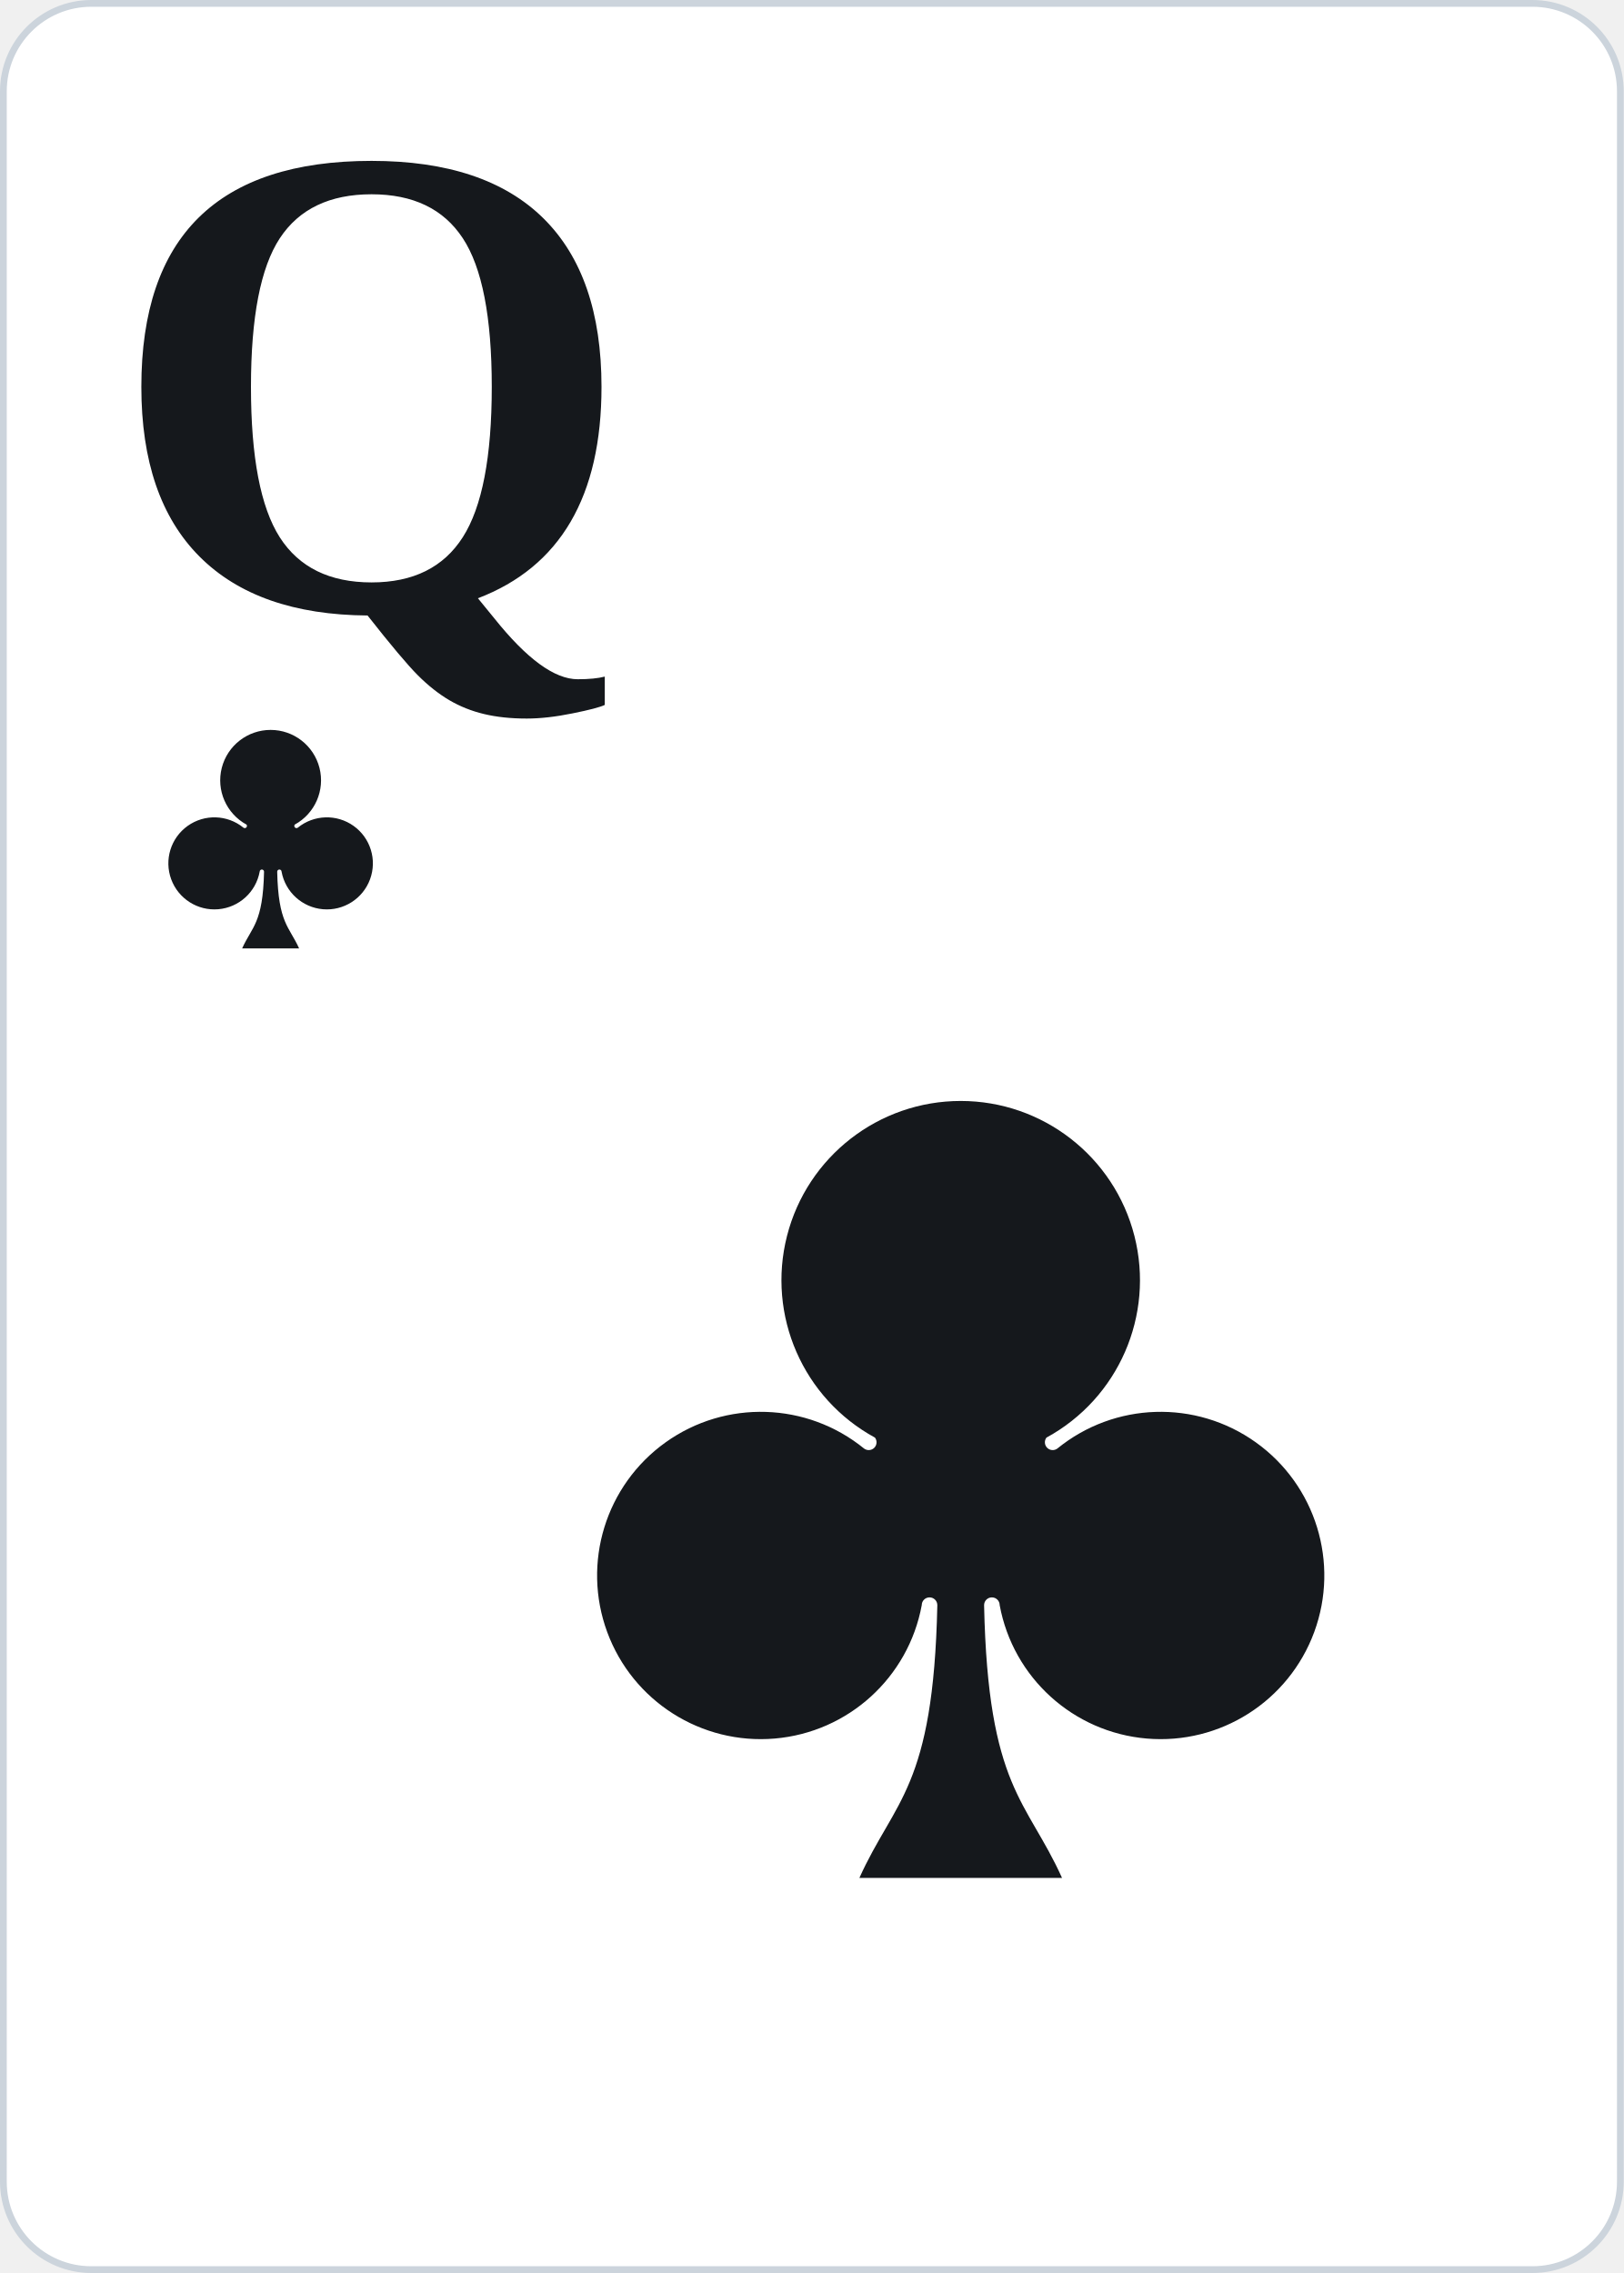
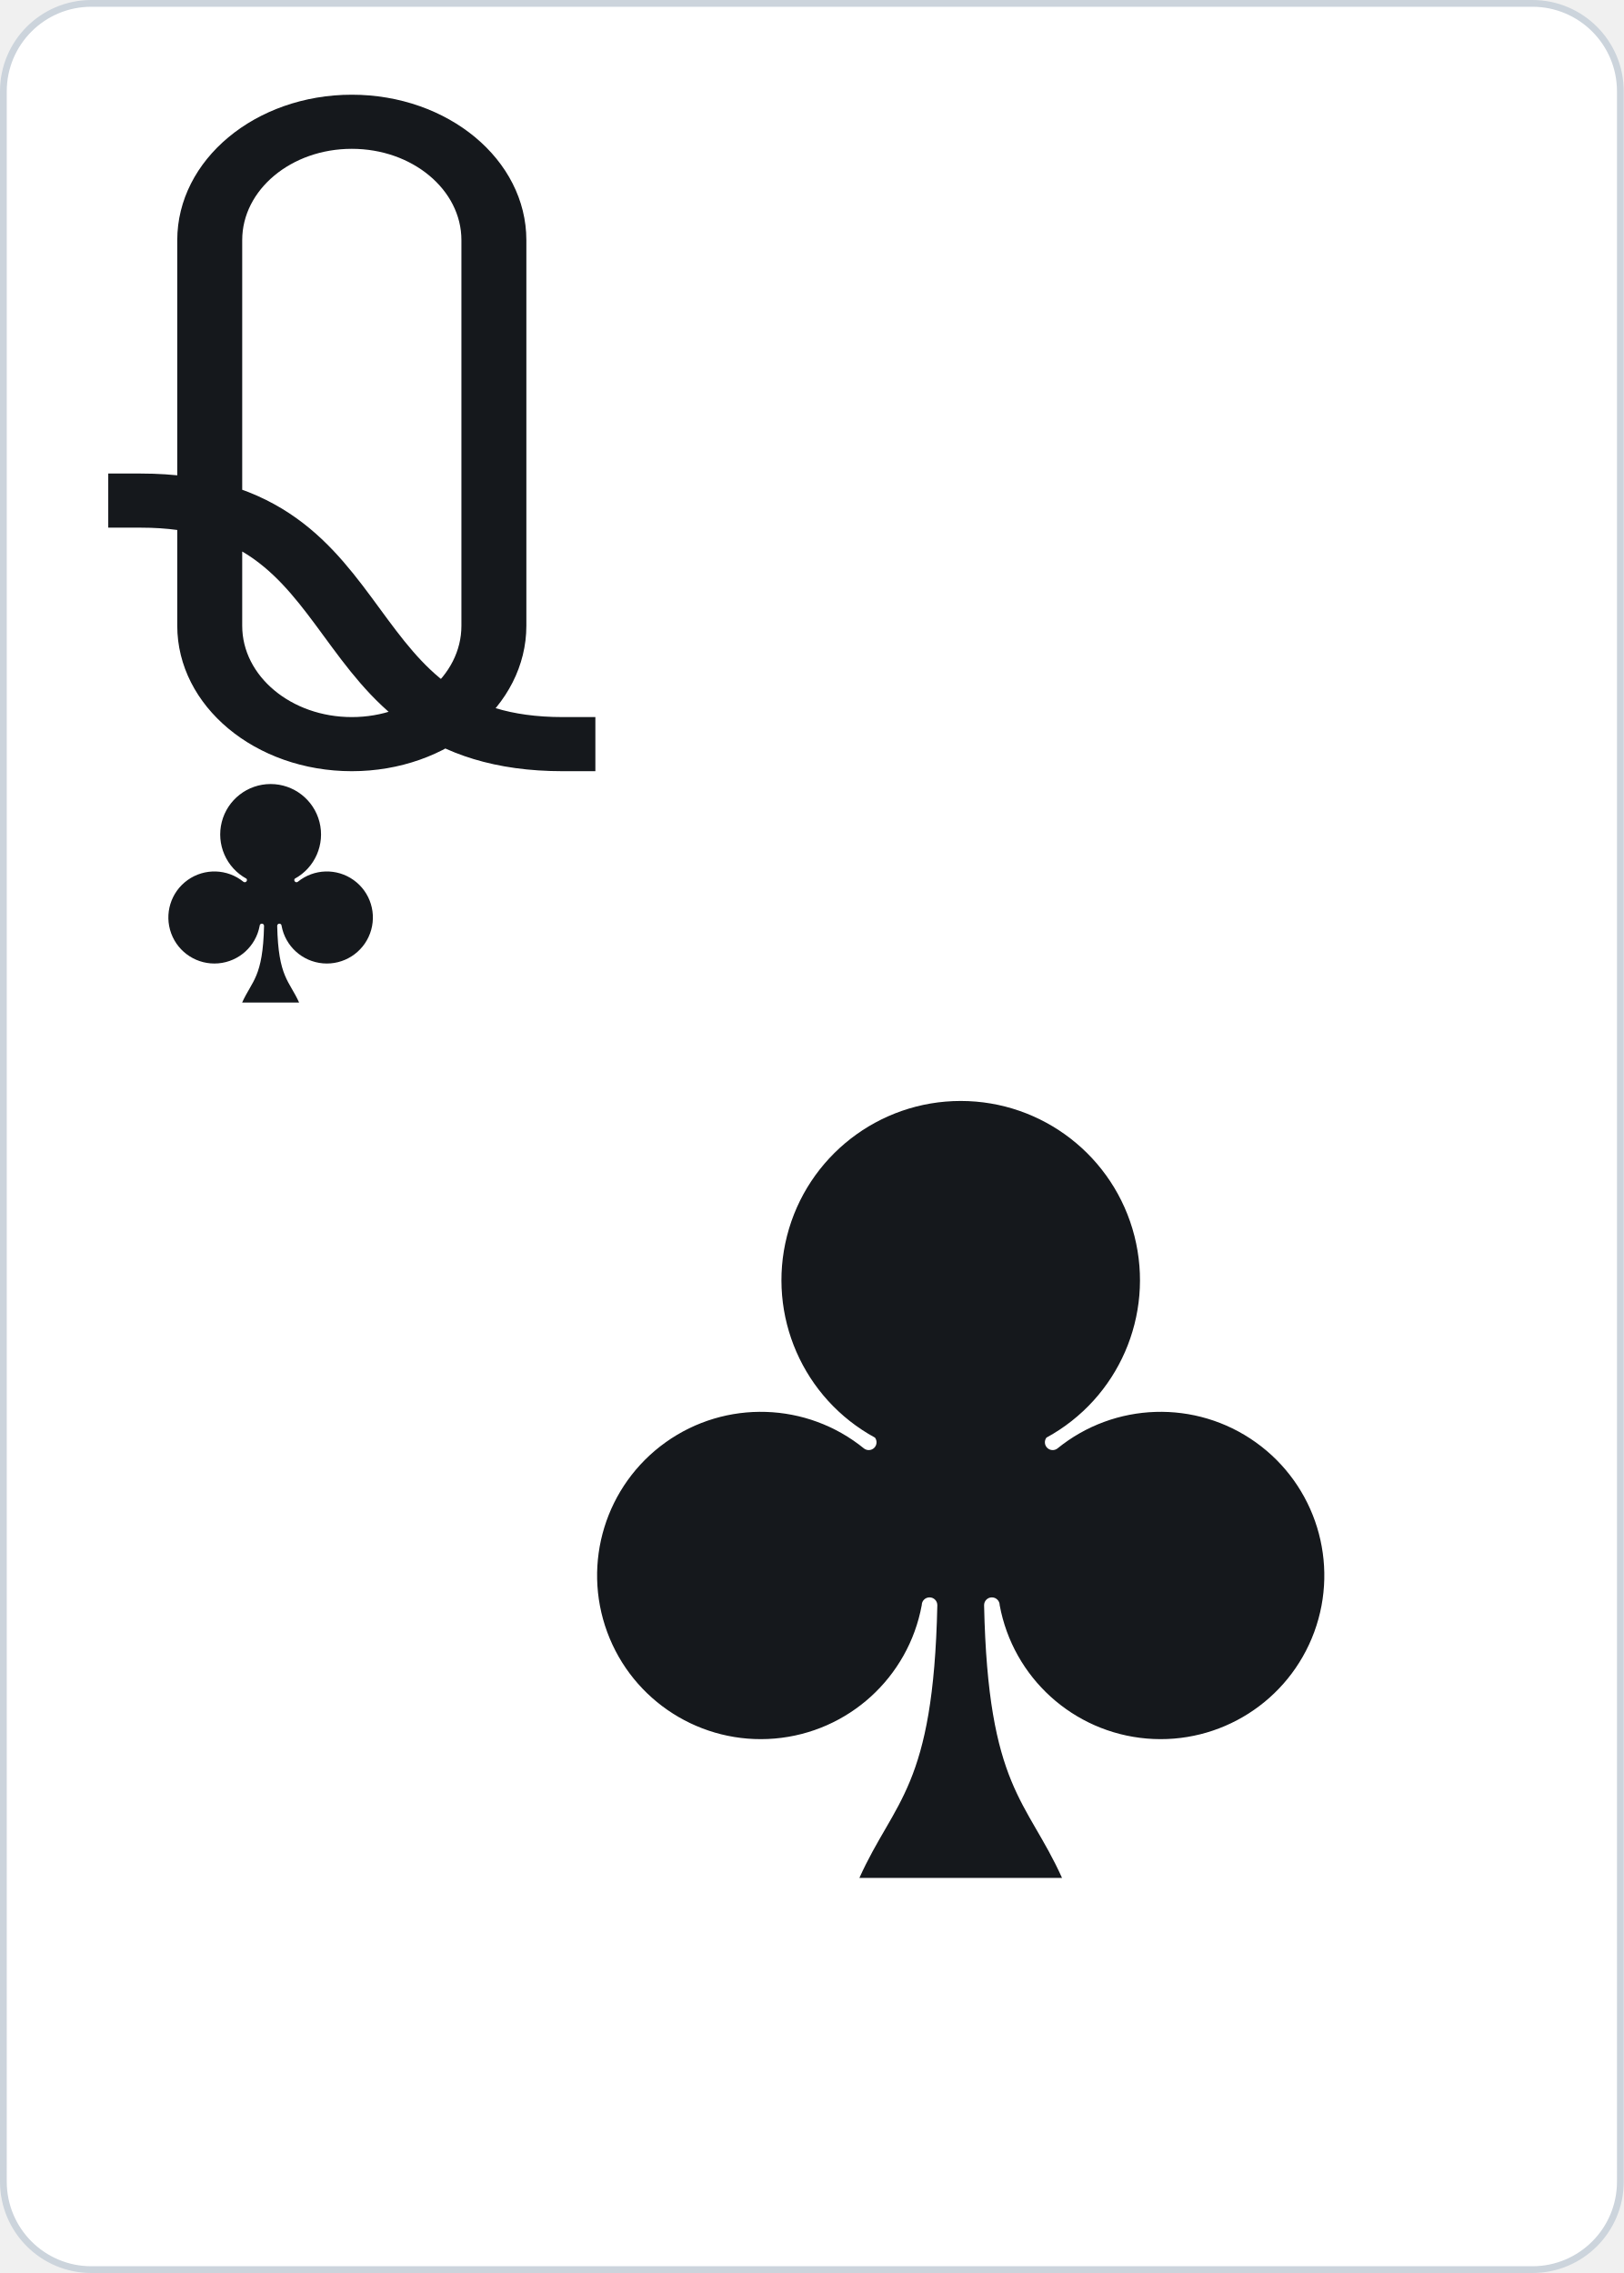
<svg xmlns="http://www.w3.org/2000/svg" xmlns:xlink="http://www.w3.org/1999/xlink" class="card" face="QC" width="2.5in" height="3.5in" viewBox="-120 -168 240 336">
  <defs>
    <symbol id="pC" viewBox="-600 -600 1200 1200">
      <path d="M30 150C35 385 85 400 130 500L-130 500C-85 400 -35 385 -30 150A10 10 0 0 0 -50 150A210 210 0 1 1 -124 -51A10 10 0 0 0 -110 -65A230 230 0 1 1 110 -65A10 10 0 0 0 124 -51A210 210 0 1 1 50 150A10 10 0 0 0 30 150Z" fill="#15181c" />
    </symbol>
    <g id="iCQ">
-       <text x="-104" y="-78" font-family="Georgia,'Times New Roman',Times,serif" font-size="100" font-weight="700" text-anchor="start" textLength="72" lengthAdjust="spacingAndGlyphs" fill="#15181c">Q</text>
-       <use xlink:href="#pC" x="-99.44" y="-63.44" width="38.88" height="38.88" />
+       <path d="M-260 100C40 100 -40 460 260 460M-175 0L-175 -285A175 175 0 0 1 175 -285L175 285A175 175 0 0 1 -175 285Z" transform="matrix(0.12 0 0 0.1 -68 -104)" fill="none" stroke="#15181c" stroke-width="80" stroke-linecap="square" stroke-linejoin="miter" stroke-miterlimit="1.5" vector-effect="none" />
+       <use xlink:href="#pC" x="-99.44" y="-55.44" width="38.88" height="38.88" />
    </g>
  </defs>
  <rect x="-119.5" y="-167.5" width="239" height="335" rx="13" ry="13" fill="#ffffff" stroke="#ccd4dc" />
  <use xlink:href="#iCQ" />
  <use xlink:href="#pC" x="-47.12" y="-17.12" width="138.24" height="138.24" />
</svg>
